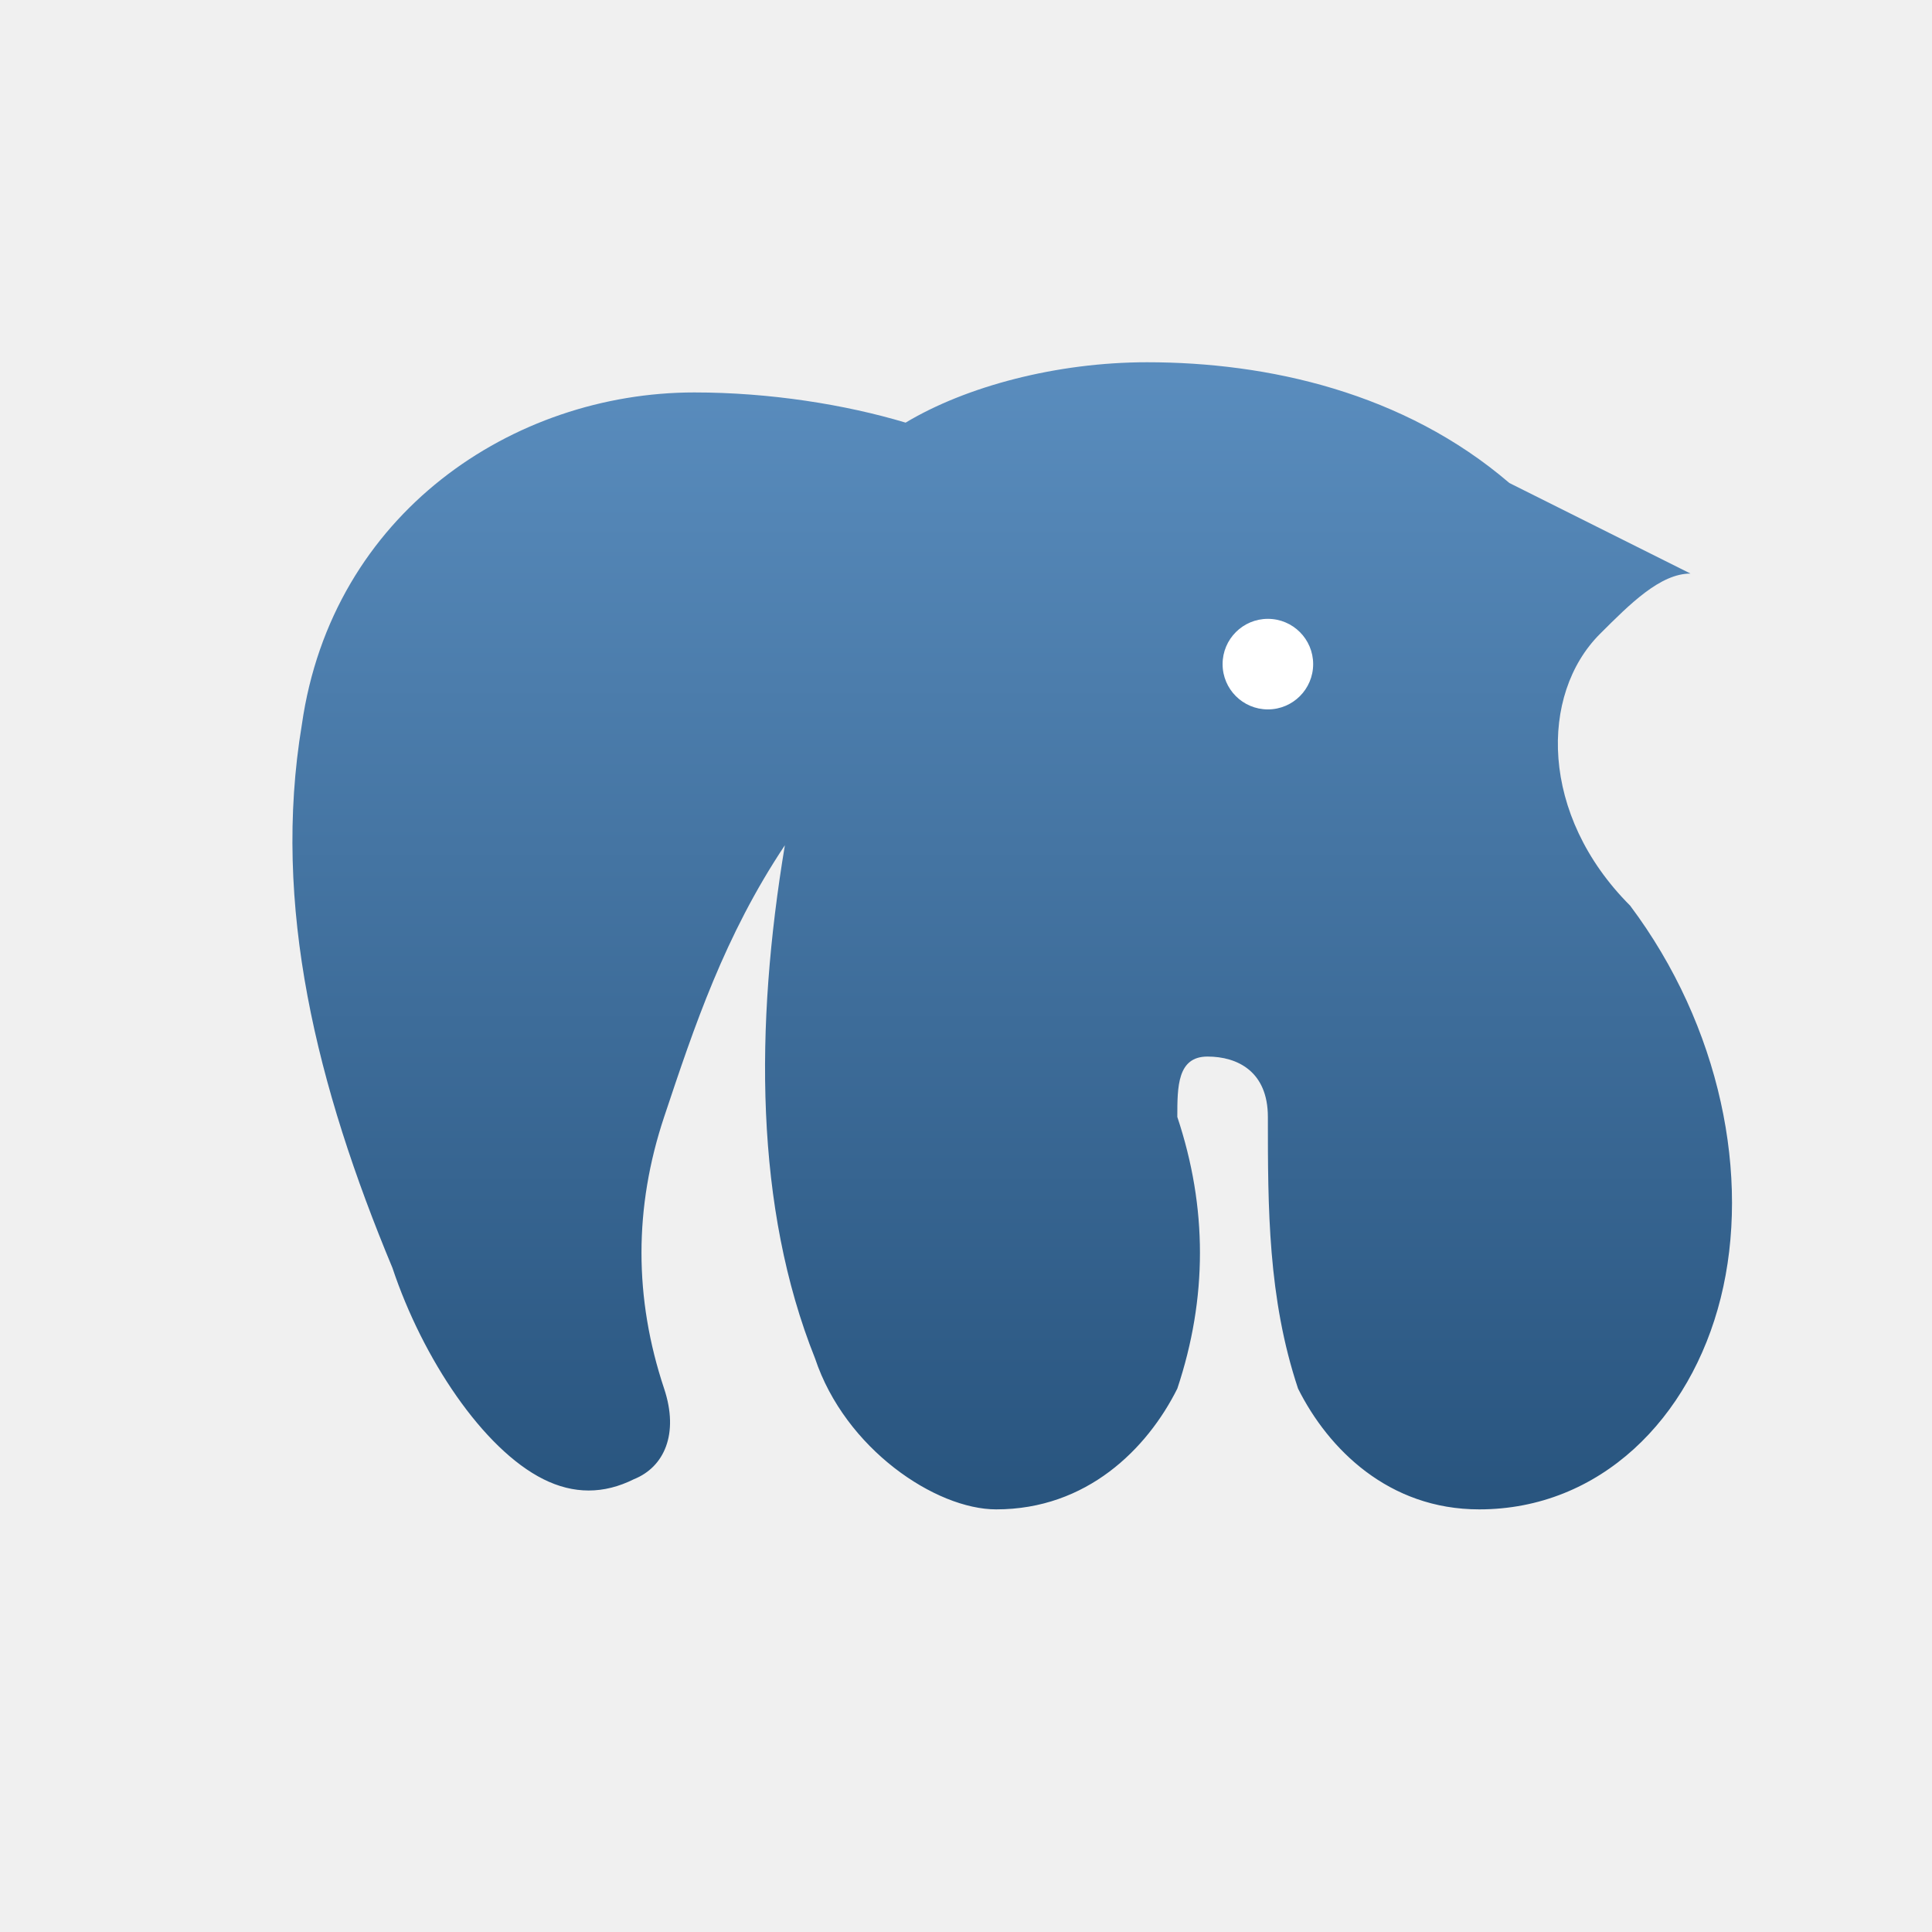
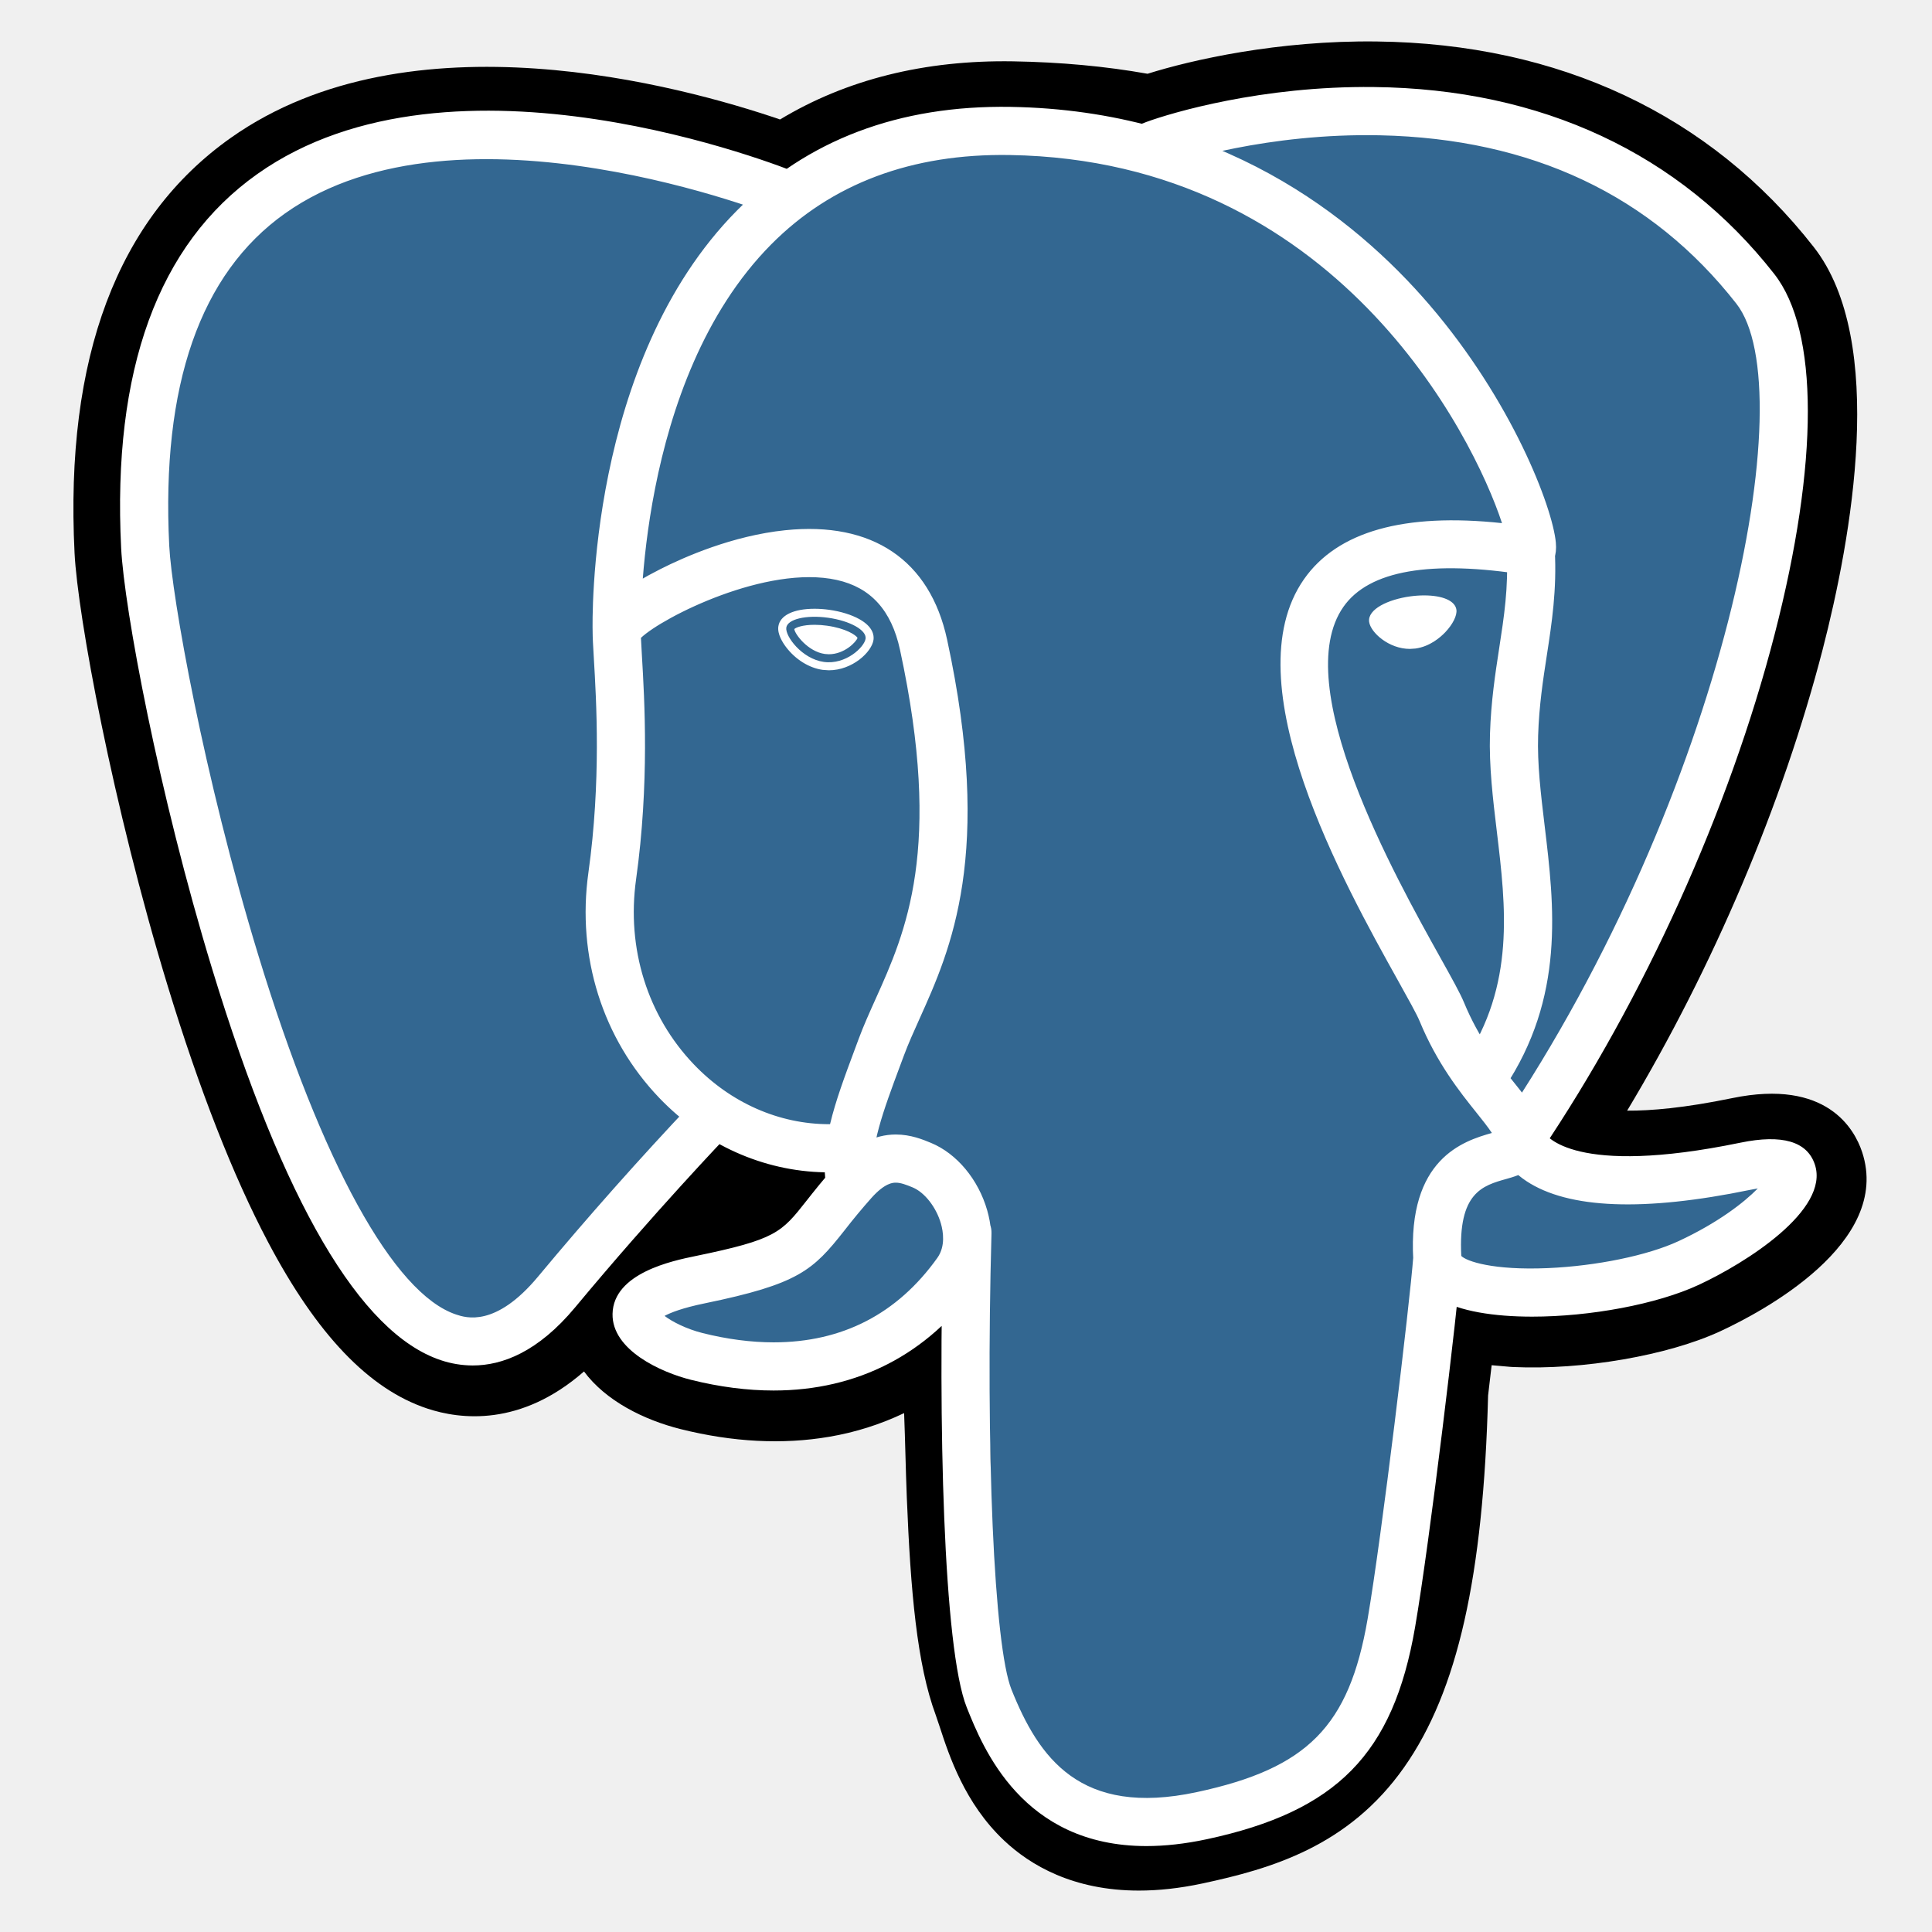
- <svg xmlns="http://www.w3.org/2000/svg" viewBox="0 0 64 64" fill="none" aria-hidden="true">
-   <defs>
-     <linearGradient id="pgFill" x1="0" y1="0" x2="0" y2="1">
-       <stop offset="0%" stop-color="#5A8DBE" />
-       <stop offset="100%" stop-color="#28547E" />
-     </linearGradient>
-   </defs>
-   <path fill="url(#pgFill)" d="M50 16c-3.5-3-8-4-12-4-3 0-6 .8-8 2-2-.6-4.5-1-7-1-6 0-12 4-13 11-1 6 .5 12 3 18 1 3 3 6 5 7 1 .5 2 .5 3 0 1-.4 1.5-1.5 1-3-1-3-1-6 0-9 1-3 2-6 4-9-1 6-1 12 1 17 1 3 4 5 6 5 3 0 5-2 6-4 1-3 1-6 0-9 0-1 0-2 1-2s2 .5 2 2c0 3 0 6 1 9 1 2 3 4 6 4 4 0 7-3 8-7 1-4 0-9-3-13-3-3-3-7-1-9 1-1 2-2 3-2" />
-   <circle cx="42" cy="22" r="1.5" fill="#fff" />
+ <svg xmlns="http://www.w3.org/2000/svg" viewBox="0 0 128 128">
+   <path d="M93.809 92.112c.785-6.533.55-7.492 5.416-6.433l1.235.108c3.742.17 8.637-.602 11.513-1.938 6.191-2.873 9.861-7.668 3.758-6.409-13.924 2.873-14.881-1.842-14.881-1.842 14.703-21.815 20.849-49.508 15.543-56.287-14.47-18.489-39.517-9.746-39.936-9.52l-.134.025c-2.751-.571-5.83-.912-9.289-.968-6.301-.104-11.082 1.652-14.709 4.402 0 0-44.683-18.409-42.604 23.151.442 8.841 12.672 66.898 27.26 49.362 5.332-6.412 10.484-11.834 10.484-11.834 2.558 1.699 5.622 2.567 8.834 2.255l.249-.212c-.078.796-.044 1.575.099 2.497-3.757 4.199-2.653 4.936-10.166 6.482-7.602 1.566-3.136 4.355-.221 5.084 3.535.884 11.712 2.136 17.238-5.598l-.22.882c1.474 1.18 1.375 8.477 1.583 13.69.209 5.214.558 10.079 1.621 12.948 1.063 2.868 2.317 10.256 12.191 8.14 8.252-1.764 14.561-4.309 15.136-27.985" />
+   <path d="M75.458 125.256c-4.367 0-7.211-1.689-8.938-3.32-2.607-2.46-3.641-5.629-4.259-7.522l-.267-.79c-1.244-3.358-1.666-8.193-1.916-14.419-.038-.935-.064-1.898-.093-2.919-.021-.747-.047-1.684-.085-2.664a18.8 18.8 0 01-4.962 1.568c-3.079.526-6.389.356-9.84-.507-2.435-.609-4.965-1.871-6.407-3.82-4.203 3.681-8.212 3.182-10.396 2.453-3.853-1.285-7.301-4.896-10.542-11.037-2.309-4.375-4.542-10.075-6.638-16.943-3.65-11.96-5.969-24.557-6.175-28.693C4.292 23.698 7.777 14.44 15.296 9.129 27.157.751 45.128 5.678 51.68 7.915c4.402-2.653 9.581-3.944 15.433-3.851 3.143.051 6.136.327 8.916.823 2.9-.912 8.628-2.221 15.185-2.139 12.081.144 22.092 4.852 28.949 13.615 4.894 6.252 2.474 19.381.597 26.651-2.642 10.226-7.271 21.102-12.957 30.57 1.544.011 3.781-.174 6.961-.831 6.274-1.295 8.109 2.069 8.607 3.575 1.995 6.042-6.677 10.608-9.382 11.864-3.466 1.609-9.117 2.589-13.745 2.377l-.202-.013-1.216-.107-.12 1.014-.116.991c-.311 11.999-2.025 19.598-5.552 24.619-3.697 5.264-8.835 6.739-13.361 7.709-1.544.33-2.947.474-4.219.474zm-9.19-43.671c2.819 2.256 3.066 6.501 3.287 14.434.028.99.054 1.927.089 2.802.106 2.65.355 8.855 1.327 11.477.137.371.26.747.39 1.146 1.083 3.316 1.626 4.979 6.309 3.978 3.931-.843 5.952-1.599 7.534-3.851 2.299-3.274 3.585-9.86 3.821-19.575l4.783.116-4.75-.57.14-1.186c.455-3.91.783-6.734 3.396-8.602 2.097-1.498 4.486-1.353 6.389-1.01-2.091-1.58-2.669-3.433-2.823-4.193l-.399-1.965 1.121-1.663c6.457-9.58 11.781-21.354 14.609-32.304 2.906-11.251 2.02-17.226 1.134-18.356-11.729-14.987-32.068-8.799-34.192-8.097l-.359.194-1.8.335-.922-.191c-2.542-.528-5.366-.82-8.393-.869-4.756-.08-8.593 1.044-11.739 3.431l-2.183 1.655-2.533-1.043c-5.412-2.213-21.308-6.662-29.696-.721-4.656 3.298-6.777 9.76-6.305 19.207.156 3.119 2.275 14.926 5.771 26.377 4.831 15.825 9.221 21.082 11.054 21.693.32.108 1.15-.537 1.976-1.529a270.708 270.708 0 0110.694-12.07l2.77-2.915 3.349 2.225c1.35.897 2.839 1.406 4.368 1.502l7.987-6.812-1.157 11.808c-.026.265-.039.626.065 1.296l.348 2.238-1.51 1.688-.174.196 4.388 2.025 1.836-2.301z" />
+   <path fill="#336791" d="M115.731 77.44c-13.925 2.873-14.882-1.842-14.882-1.842 14.703-21.816 20.849-49.51 15.545-56.287C101.924.823 76.875 9.566 76.457 9.793l-.135.024c-2.751-.571-5.83-.911-9.291-.967-6.301-.103-11.08 1.652-14.707 4.402 0 0-44.684-18.408-42.606 23.151.442 8.842 12.672 66.899 27.26 49.363 5.332-6.412 10.483-11.834 10.483-11.834 2.559 1.699 5.622 2.567 8.833 2.255l.25-.212c-.078.796-.042 1.575.1 2.497-3.758 4.199-2.654 4.936-10.167 6.482-7.602 1.566-3.136 4.355-.22 5.084 3.534.884 11.712 2.136 17.237-5.598l-.221.882c1.473 1.18 2.507 7.672 2.334 13.557-.174 5.885-.29 9.926.871 13.082 1.16 3.156 2.316 10.256 12.192 8.14 8.252-1.768 12.528-6.351 13.124-13.995.422-5.435 1.377-4.631 1.438-9.49l.767-2.3c.884-7.367.14-9.743 5.225-8.638l1.235.108c3.742.17 8.639-.602 11.514-1.938 6.19-2.871 9.861-7.667 3.758-6.408z" />
+   <path fill="#fff" d="M75.957 122.307c-8.232 0-10.84-6.519-11.907-9.185-1.562-3.907-1.899-19.069-1.551-31.503a1.59 1.59 0 011.64-1.55 1.594 1.594 0 011.55 1.639c-.401 14.341.168 27.337 1.324 30.229 1.804 4.509 4.54 8.453 12.275 6.796 7.343-1.575 10.093-4.359 11.318-11.46.94-5.449 2.799-20.951 3.028-24.01a1.593 1.593 0 011.71-1.472 1.597 1.597 0 011.472 1.71c-.239 3.185-2.089 18.657-3.065 24.315-1.446 8.387-5.185 12.191-13.794 14.037-1.463.313-2.792.453-4 .454zM31.321 90.466a6.71 6.71 0 01-2.116-.35c-5.347-1.784-10.44-10.492-15.138-25.885-3.576-11.717-5.842-23.947-6.041-27.922-.589-11.784 2.445-20.121 9.02-24.778 13.007-9.216 34.888-.44 35.813-.062a1.596 1.596 0 01-1.207 2.955c-.211-.086-21.193-8.492-32.768-.285-5.622 3.986-8.203 11.392-7.672 22.011.167 3.349 2.284 15.285 5.906 27.149 4.194 13.742 8.967 22.413 13.096 23.79.648.216 2.62.873 5.439-2.517A245.272 245.272 0 0145.88 73.046a1.596 1.596 0 012.304 2.208c-.048.05-4.847 5.067-10.077 11.359-2.477 2.979-4.851 3.853-6.786 3.853zm69.429-13.445a1.596 1.596 0 01-1.322-2.487c14.863-22.055 20.08-48.704 15.612-54.414-5.624-7.186-13.565-10.939-23.604-11.156-7.433-.16-13.341 1.738-14.307 2.069l-.243.099c-.971.305-1.716-.227-1.997-.849a1.6 1.6 0 01.631-2.025c.046-.027.192-.089.429-.176l-.021.006.021-.007c1.641-.601 7.639-2.4 15.068-2.315 11.108.118 20.284 4.401 26.534 12.388 2.957 3.779 2.964 12.485.019 23.887-3.002 11.625-8.651 24.118-15.497 34.277-.306.457-.81.703-1.323.703zm.76 10.21c-2.538 0-4.813-.358-6.175-1.174-1.4-.839-1.667-1.979-1.702-2.584-.382-6.71 3.32-7.878 5.208-8.411-.263-.398-.637-.866-1.024-1.349-1.101-1.376-2.609-3.26-3.771-6.078-.182-.44-.752-1.463-1.412-2.648-3.579-6.418-11.026-19.773-6.242-26.612 2.214-3.165 6.623-4.411 13.119-3.716C97.6 28.837 88.5 10.625 66.907 10.271c-6.494-.108-11.82 1.889-15.822 5.93-8.96 9.049-8.636 25.422-8.631 25.586a1.595 1.595 0 11-3.19.084c-.02-.727-.354-17.909 9.554-27.916C53.455 9.272 59.559 6.96 66.96 7.081c13.814.227 22.706 7.25 27.732 13.101 5.479 6.377 8.165 13.411 8.386 15.759.165 1.746-1.088 2.095-1.341 2.147l-.576.013c-6.375-1.021-10.465-.312-12.156 2.104-3.639 5.201 3.406 17.834 6.414 23.229.768 1.376 1.322 2.371 1.576 2.985.988 2.396 2.277 4.006 3.312 5.3.911 1.138 1.7 2.125 1.982 3.283.131.23 1.99 2.98 13.021.703 2.765-.57 4.423-.083 4.93 1.45.997 3.015-4.597 6.532-7.694 7.97-2.775 1.29-7.204 2.106-11.036 2.106zm-4.696-4.021c.35.353 2.101.962 5.727.806 3.224-.138 6.624-.839 8.664-1.786 2.609-1.212 4.351-2.567 5.253-3.492l-.5.092c-7.053 1.456-12.042 1.262-14.828-.577a6.162 6.162 0 01-.54-.401c-.302.119-.581.197-.78.253-1.58.443-3.214.902-2.996 5.105zm-45.562 8.915c-1.752 0-3.596-.239-5.479-.71-1.951-.488-5.24-1.957-5.19-4.37.057-2.707 3.994-3.519 5.476-3.824 5.354-1.103 5.703-1.545 7.376-3.67.488-.619 1.095-1.39 1.923-2.314 1.229-1.376 2.572-2.073 3.992-2.073.989 0 1.8.335 2.336.558 1.708.708 3.133 2.42 3.719 4.467.529 1.847.276 3.625-.71 5.006-3.237 4.533-7.886 6.93-13.443 6.93zm-7.222-4.943c.481.372 1.445.869 2.518 1.137 1.631.408 3.213.615 4.705.615 4.546 0 8.196-1.882 10.847-5.594.553-.774.387-1.757.239-2.274-.31-1.083-1.08-2.068-1.873-2.397-.43-.178-.787-.314-1.115-.314-.176 0-.712 0-1.614 1.009a41.146 41.146 0 00-1.794 2.162c-2.084 2.646-3.039 3.544-9.239 4.821-1.513.31-2.289.626-2.674.835zm12.269-7.36a1.596 1.596 0 01-1.575-1.354 8.218 8.218 0 01-.08-.799c-4.064-.076-7.985-1.82-10.962-4.926-3.764-3.927-5.477-9.368-4.699-14.927.845-6.037.529-11.366.359-14.229-.047-.796-.081-1.371-.079-1.769.003-.505.013-1.844 4.489-4.113 1.592-.807 4.784-2.215 8.271-2.576 5.777-.597 9.585 1.976 10.725 7.246 3.077 14.228.244 20.521-1.825 25.117-.385.856-.749 1.664-1.04 2.447l-.257.69c-1.093 2.931-2.038 5.463-1.748 7.354a1.595 1.595 0 01-1.335 1.819l-.244.02zM42.464 42.26l.062 1.139c.176 2.974.504 8.508-.384 14.86-.641 4.585.759 9.06 3.843 12.276 2.437 2.542 5.644 3.945 8.94 3.945h.068c.369-1.555.982-3.197 1.642-4.966l.255-.686c.329-.884.714-1.74 1.122-2.646 1.991-4.424 4.47-9.931 1.615-23.132-.565-2.615-1.936-4.128-4.189-4.627-4.628-1.022-11.525 2.459-12.974 3.837zm9.63-.677c-.08.564 1.033 2.07 2.485 2.271 1.449.203 2.689-.975 2.768-1.539.079-.564-1.033-1.186-2.485-1.388-1.451-.202-2.691.092-2.768.656zm2.818 2.826l-.407-.028c-.9-.125-1.81-.692-2.433-1.518-.219-.29-.576-.852-.505-1.354.101-.736.999-1.177 2.4-1.177.313 0 .639.023.967.069.766.106 1.477.327 2.002.62.91.508.977 1.075.936 1.368-.112.813-1.405 2.02-2.96 2.02zm-2.289-2.732c.045.348.907 1.496 2.029 1.651l.261.018c1.036 0 1.81-.815 1.901-1.082-.096-.182-.762-.634-2.025-.81a5.823 5.823 0 00-.821-.059c-.812 0-1.243.183-1.345.282zm43.605-1.245c.079.564-1.033 2.07-2.484 2.272-1.45.202-2.691-.975-2.771-1.539-.076-.564 1.036-1.187 2.486-1.388 1.45-.203 2.689.092 2.769.655zm-2.819 2.56c-1.396 0-2.601-1.086-2.7-1.791-.115-.846 1.278-1.489 2.712-1.688.316-.044.629-.066.93-.066 1.238 0 2.058.363 2.14.949.053.379-.238.964-.739 1.492-.331.347-1.026.948-1.973 1.079l-.37.025zm.943-3.013c-.276 0-.564.021-.856.061-1.441.201-2.301.779-2.259 1.089.048.341.968 1.332 2.173 1.332l.297-.021c.787-.109 1.378-.623 1.66-.919.443-.465.619-.903.598-1.052-.028-.198-.56-.49-1.613-.49zm3.965 32.843a1.594 1.594 0 01-1.324-2.483c3.398-5.075 2.776-10.25 2.175-15.255-.257-2.132-.521-4.337-.453-6.453.07-2.177.347-3.973.614-5.71.317-2.058.617-4.002.493-6.31a1.595 1.595 0 113.186-.172c.142 2.638-.197 4.838-.525 6.967-.253 1.643-.515 3.342-.578 5.327-.061 1.874.178 3.864.431 5.97.64 5.322 1.365 11.354-2.691 17.411a1.596 1.596 0 01-1.328.708z" />
</svg>
